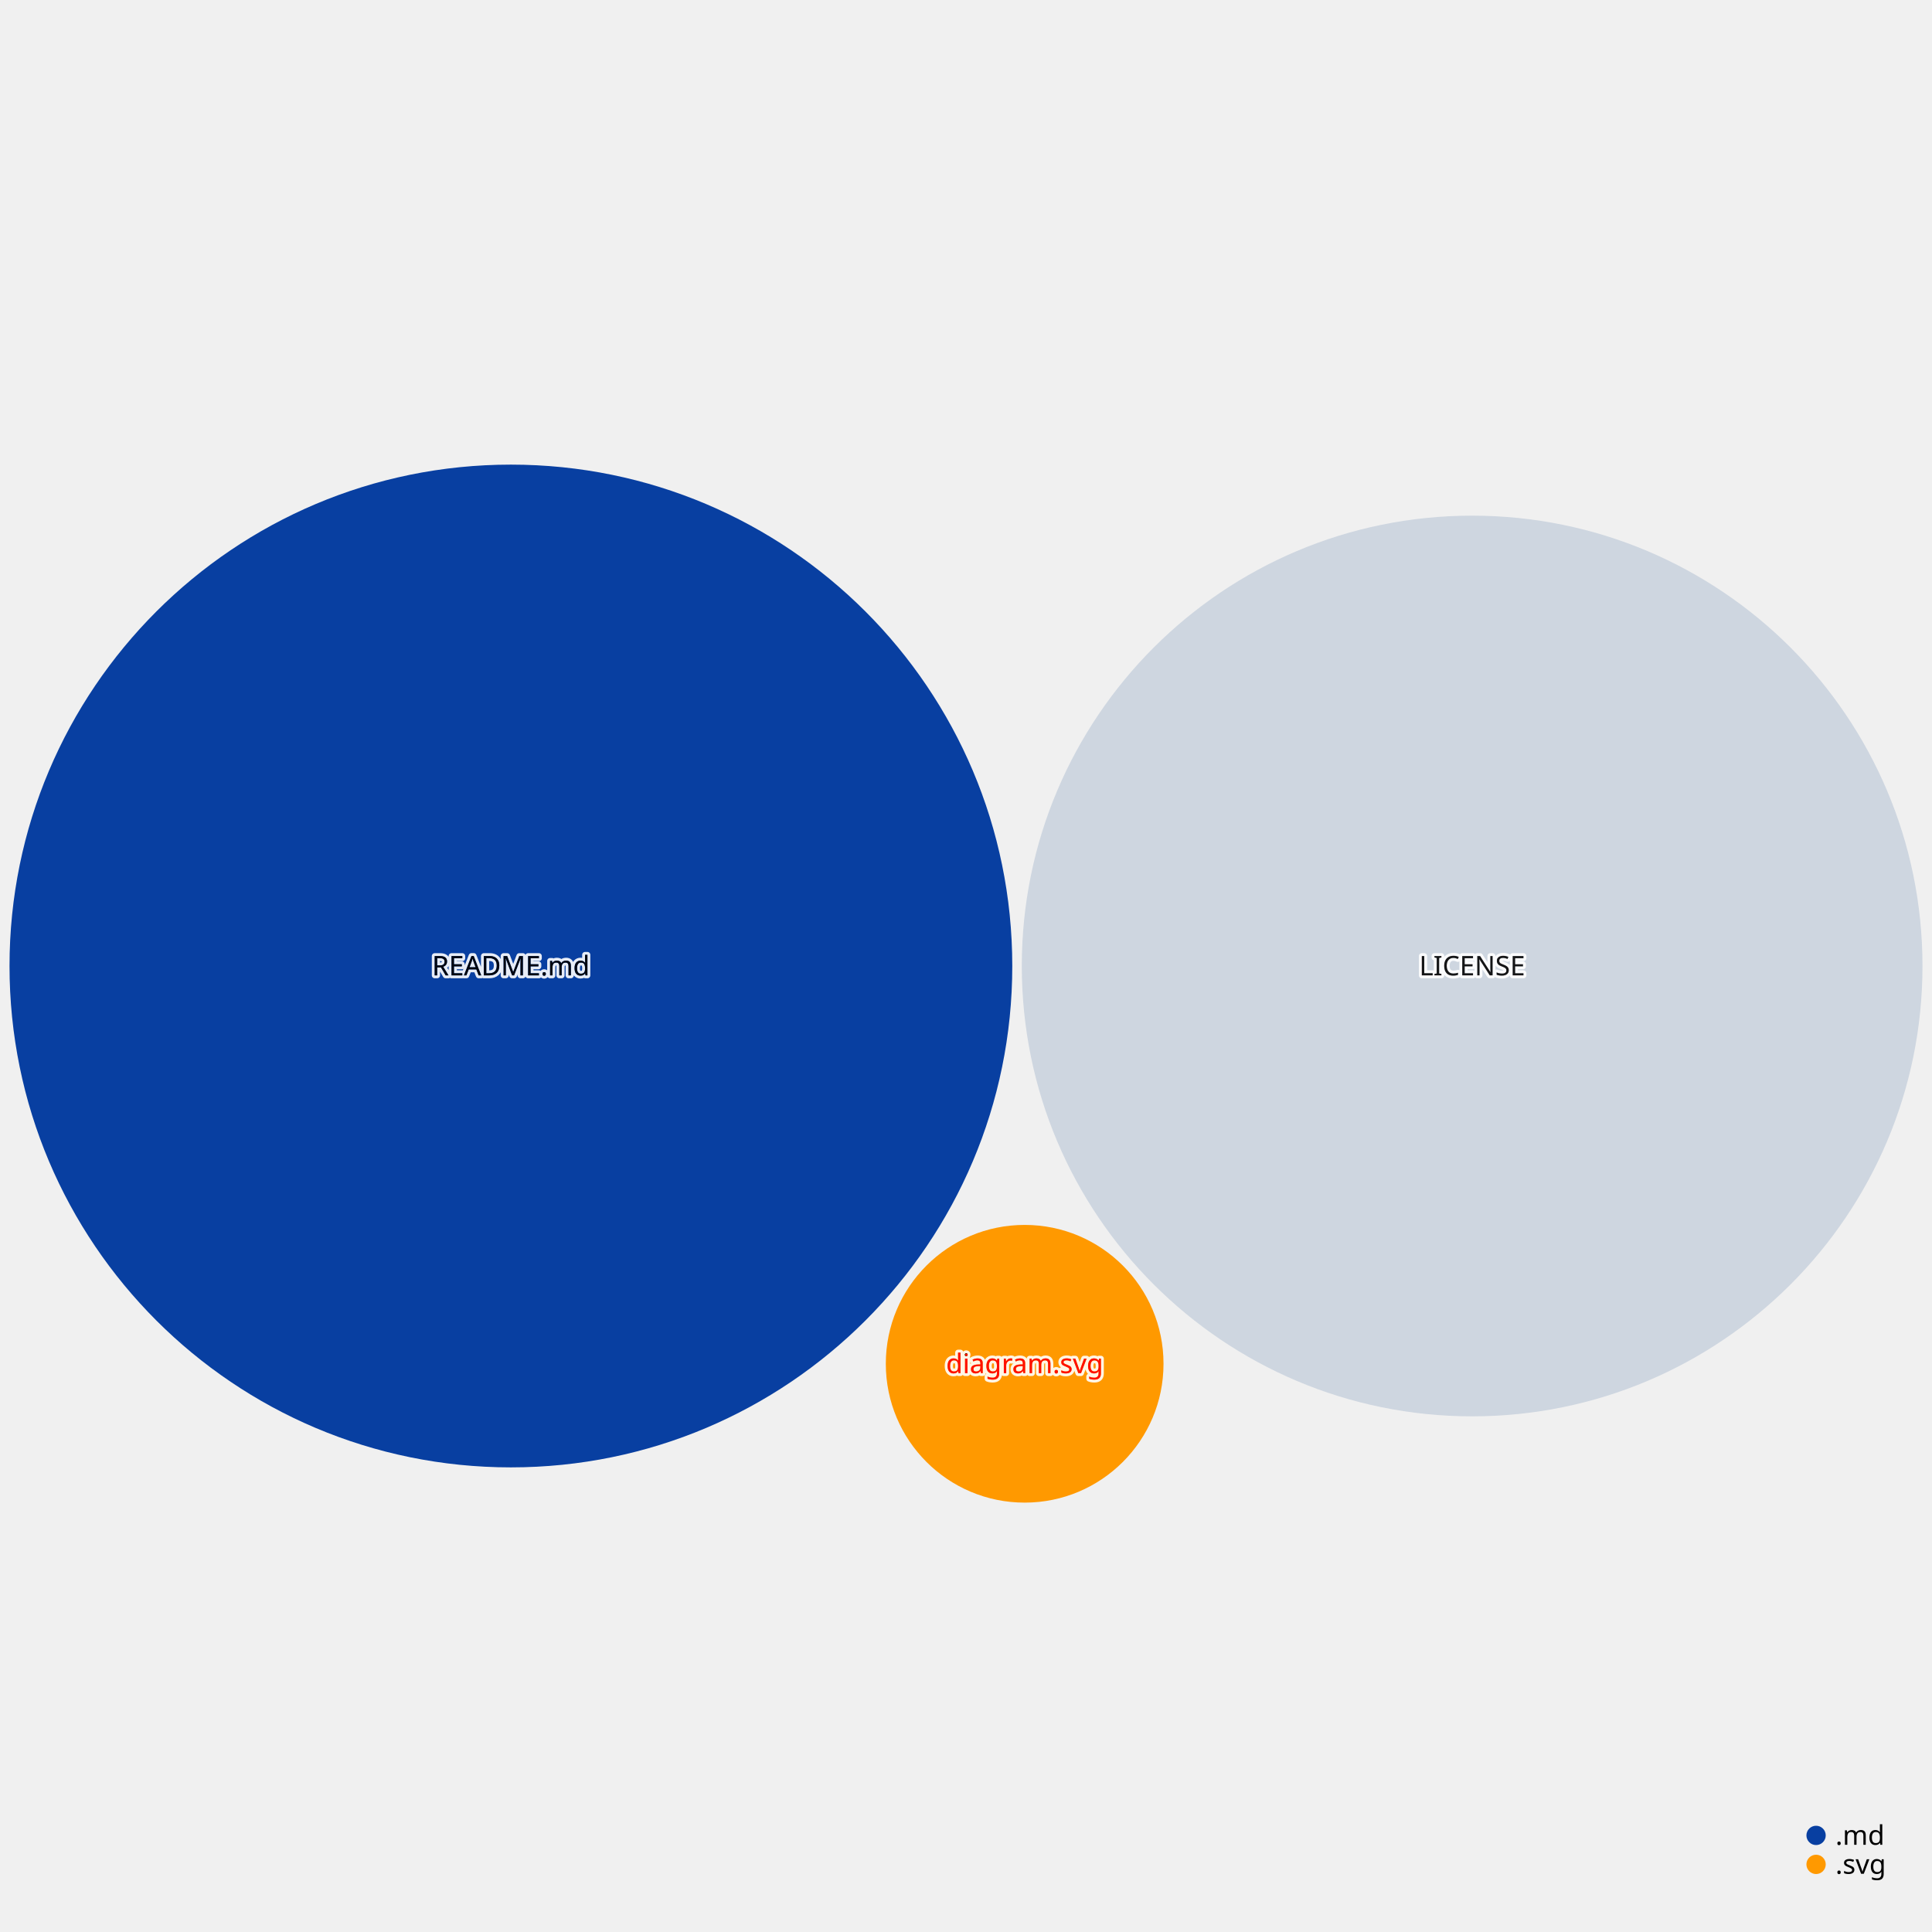
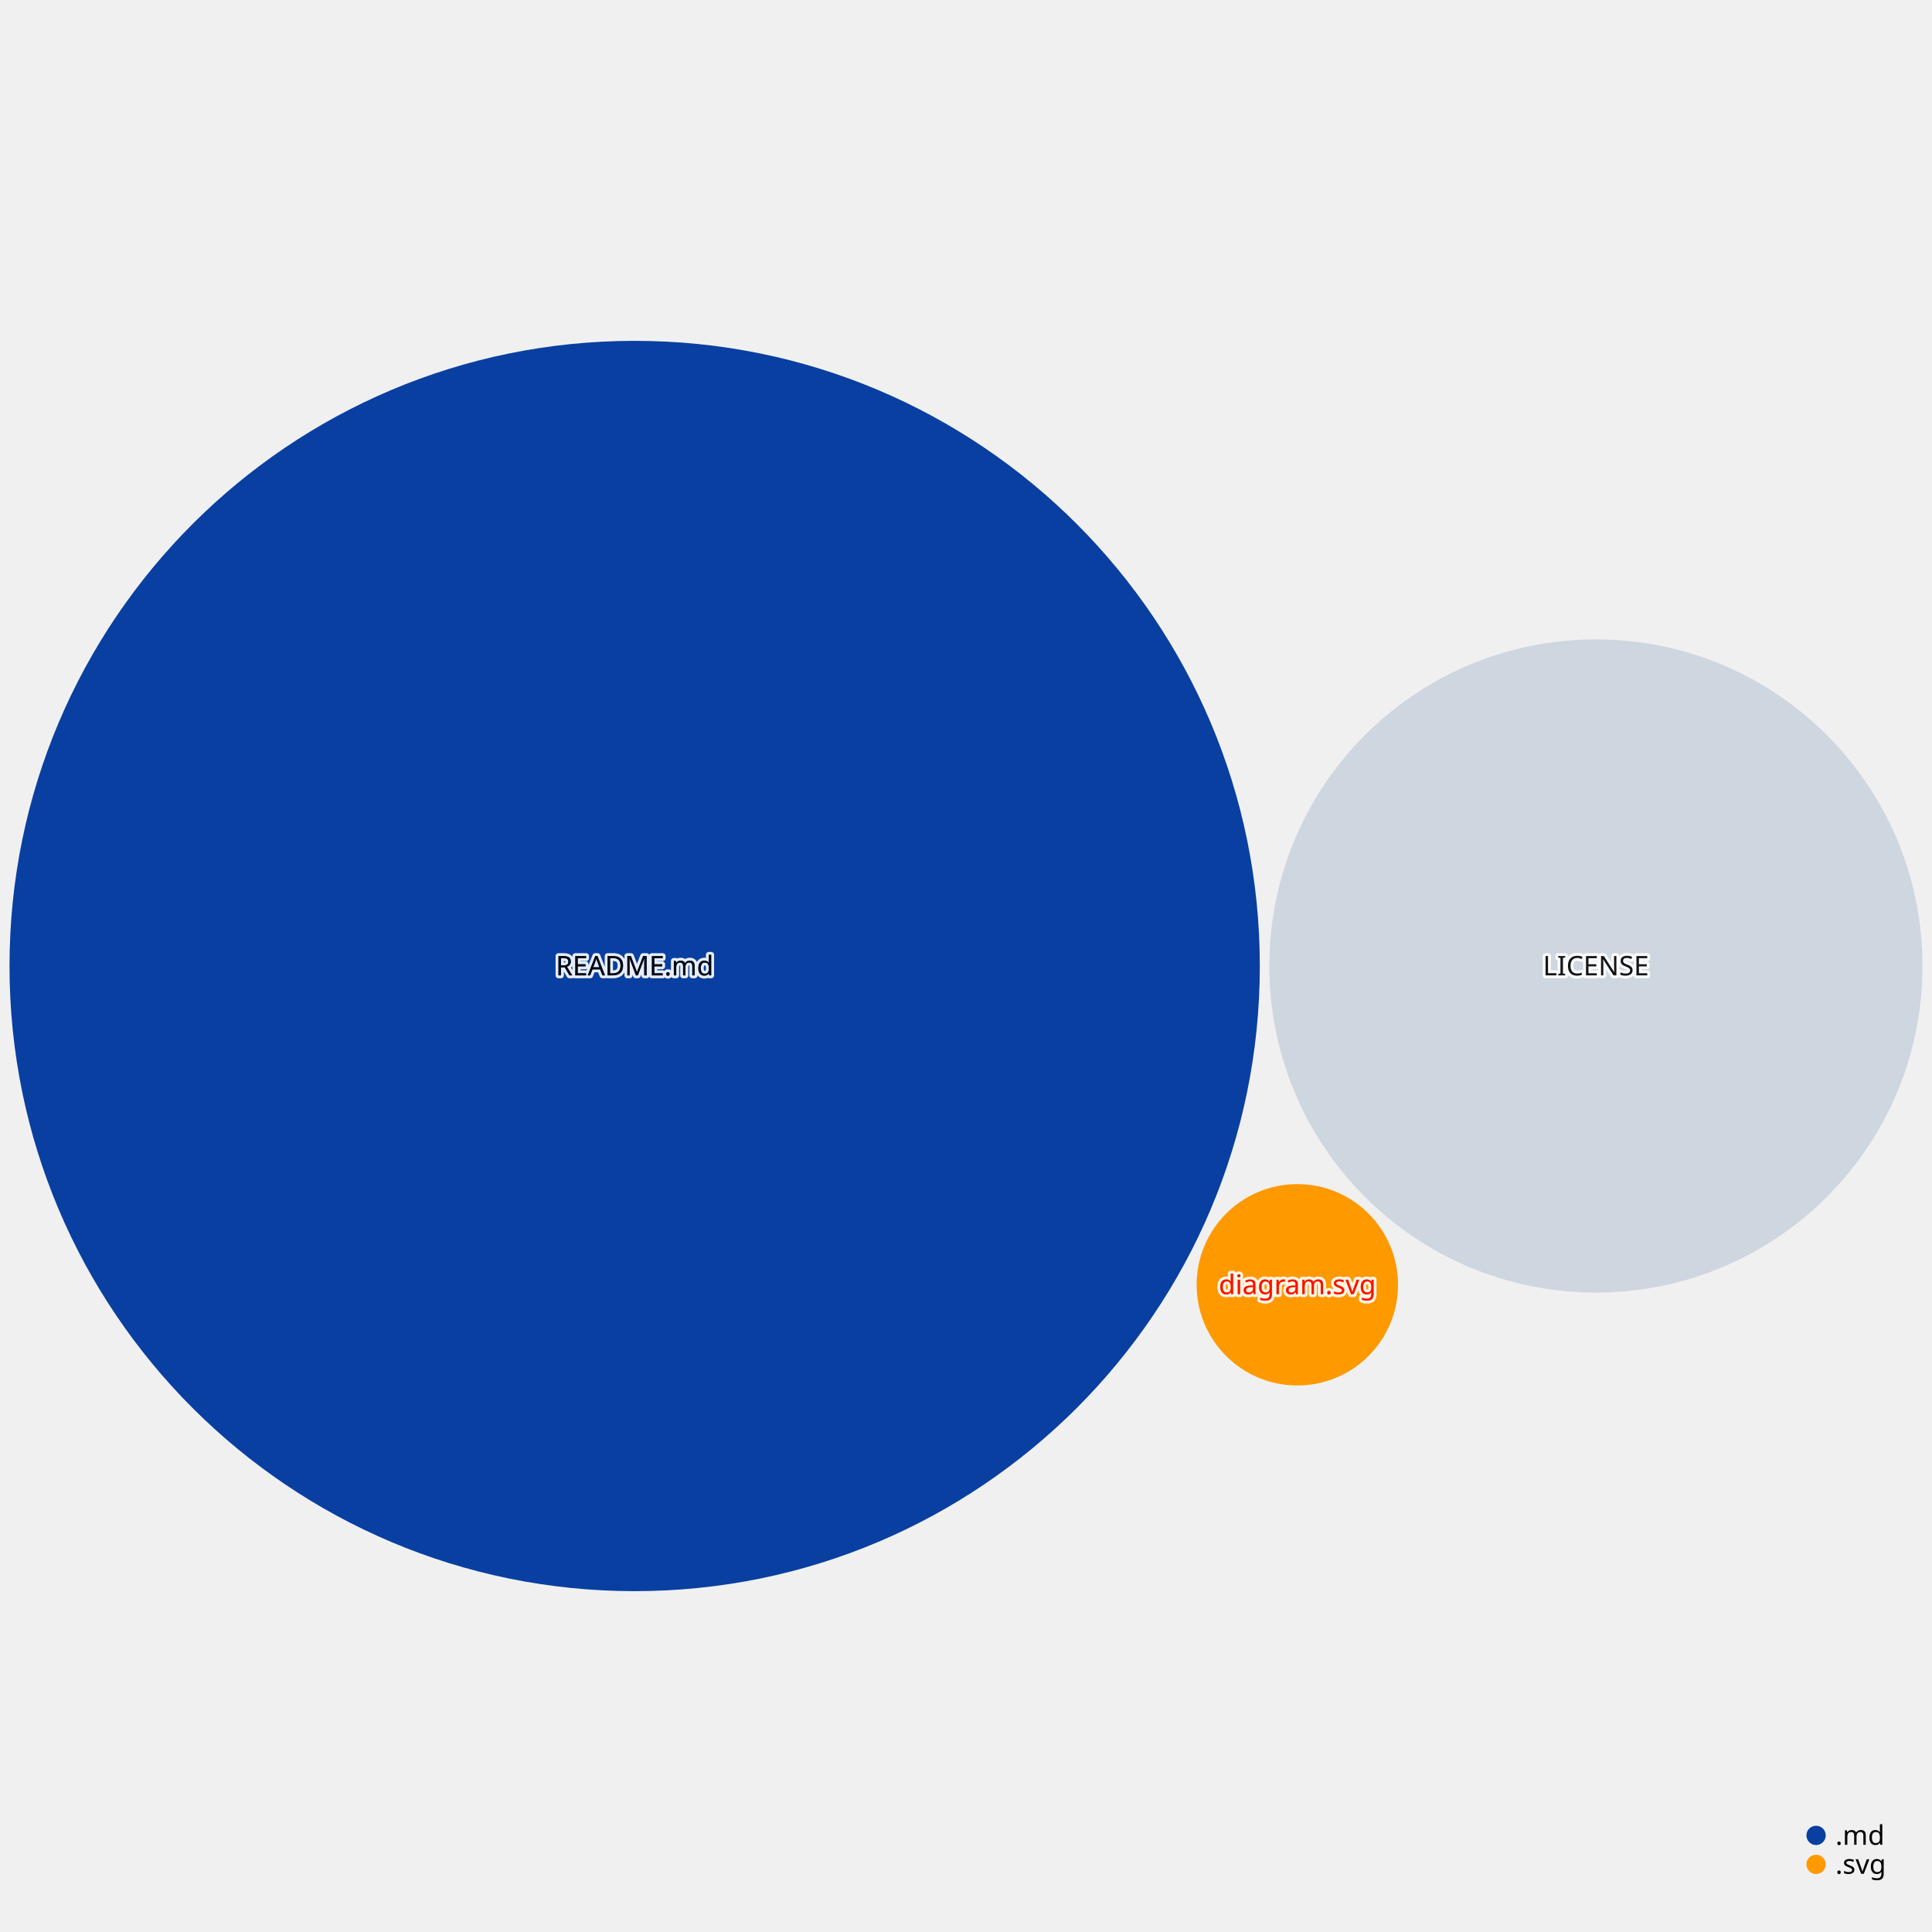
<svg xmlns="http://www.w3.org/2000/svg" width="1000" height="1000" style="background:white;font-family:sans-serif;overflow:visible">
  <defs>
    <filter id="glow" x="-50%" y="-50%" width="200%" height="200%">
      <feGaussianBlur stdDeviation="4" result="coloredBlur" />
      <feMerge>
        <feMergeNode in="coloredBlur" />
        <feMergeNode in="SourceGraphic" />
      </feMerge>
    </filter>
  </defs>
-   <g style="fill:#083fa1;transition:transform 0s ease-out, fill 0.1s ease-out" transform="translate(264.4405, 500)">
-     <circle style="transition:all 0.5s ease-out" r="259.514" stroke-width="0" stroke="#374151" />
+   <g style="fill:#083fa1;transition:transform 0s ease-out, fill 0.1s ease-out" transform="translate(328.5038, 500)">
+     <circle style="transition:all 0.5s ease-out" r="323.578" stroke-width="0" stroke="#374151" />
  </g>
-   <g style="fill:#CED6E0;transition:transform 0s ease-out, fill 0.1s ease-out" transform="translate(761.9775, 500)">
-     <circle style="transition:all 0.5s ease-out" r="233.096" stroke-width="0" stroke="#374151" />
+   <g style="fill:#CED6E0;transition:transform 0s ease-out, fill 0.1s ease-out" transform="translate(826.0408, 500)">
+     <circle style="transition:all 0.5s ease-out" r="169.033" stroke-width="0" stroke="#374151" />
  </g>
-   <g style="fill:#ff9900;transition:transform 0s ease-out, fill 0.1s ease-out" transform="translate(530.3648, 705.8828)">
-     <circle style="transition:all 0.5s ease-out" r="71.868" stroke-width="0" stroke="#374151" />
+   <g style="fill:#ff9900;transition:transform 0s ease-out, fill 0.1s ease-out" transform="translate(671.498, 665.0048)">
+     <circle style="transition:all 0.5s ease-out" r="52.116" stroke-width="0" stroke="#374151" />
  </g>
-   <g style="fill:#083fa1;transition:transform 0s ease-out" transform="translate(264.4405, 500)">
+   <g style="fill:#083fa1;transition:transform 0s ease-out" transform="translate(328.5038, 500)">
    <text style="pointer-events:none;opacity:0.9;font-size:14px;font-weight:500;transition:all 0.5s ease-out" fill="#4B5563" text-anchor="middle" dominant-baseline="middle" stroke="white" stroke-width="3" stroke-linejoin="round">README.md</text>
    <text style="pointer-events:none;opacity:1;font-size:14px;font-weight:500;transition:all 0.5s ease-out" text-anchor="middle" dominant-baseline="middle">README.md</text>
    <text style="pointer-events:none;opacity:0.9;font-size:14px;font-weight:500;mix-blend-mode:color-burn;transition:all 0.5s ease-out" fill="#110101" text-anchor="middle" dominant-baseline="middle">README.md</text>
  </g>
-   <g style="fill:#CED6E0;transition:transform 0s ease-out" transform="translate(761.9775, 500)">
+   <g style="fill:#CED6E0;transition:transform 0s ease-out" transform="translate(826.0408, 500)">
    <text style="pointer-events:none;opacity:0.9;font-size:14px;font-weight:500;transition:all 0.5s ease-out" fill="#4B5563" text-anchor="middle" dominant-baseline="middle" stroke="white" stroke-width="3" stroke-linejoin="round">LICENSE</text>
    <text style="pointer-events:none;opacity:1;font-size:14px;font-weight:500;transition:all 0.5s ease-out" text-anchor="middle" dominant-baseline="middle">LICENSE</text>
    <text style="pointer-events:none;opacity:0.9;font-size:14px;font-weight:500;mix-blend-mode:color-burn;transition:all 0.5s ease-out" fill="#110101" text-anchor="middle" dominant-baseline="middle">LICENSE</text>
  </g>
-   <g style="fill:#ff9900;transition:transform 0s ease-out" transform="translate(530.3648, 705.8828)">
+   <g style="fill:#ff9900;transition:transform 0s ease-out" transform="translate(671.498, 665.0048)">
    <text style="pointer-events:none;opacity:0.9;font-size:14px;font-weight:500;transition:all 0.5s ease-out" fill="#4B5563" text-anchor="middle" dominant-baseline="middle" stroke="white" stroke-width="3" stroke-linejoin="round">diagram.svg</text>
    <text style="pointer-events:none;opacity:1;font-size:14px;font-weight:500;transition:all 0.5s ease-out" text-anchor="middle" dominant-baseline="middle">diagram.svg</text>
    <text style="pointer-events:none;opacity:0.9;font-size:14px;font-weight:500;mix-blend-mode:color-burn;transition:all 0.5s ease-out" fill="#110101" text-anchor="middle" dominant-baseline="middle">diagram.svg</text>
  </g>
  <g transform="translate(940, 950)">
    <g transform="translate(0, 0)">
      <circle r="5" fill="#083fa1" />
      <text x="10" style="font-size:14px;font-weight:300" dominant-baseline="middle">.md</text>
    </g>
    <g transform="translate(0, 15)">
      <circle r="5" fill="#ff9900" />
      <text x="10" style="font-size:14px;font-weight:300" dominant-baseline="middle">.svg</text>
    </g>
    <g fill="#9CA3AF" style="font-weight:300;font-style:italic;font-size:12px">each dot sized by file size</g>
  </g>
</svg>
